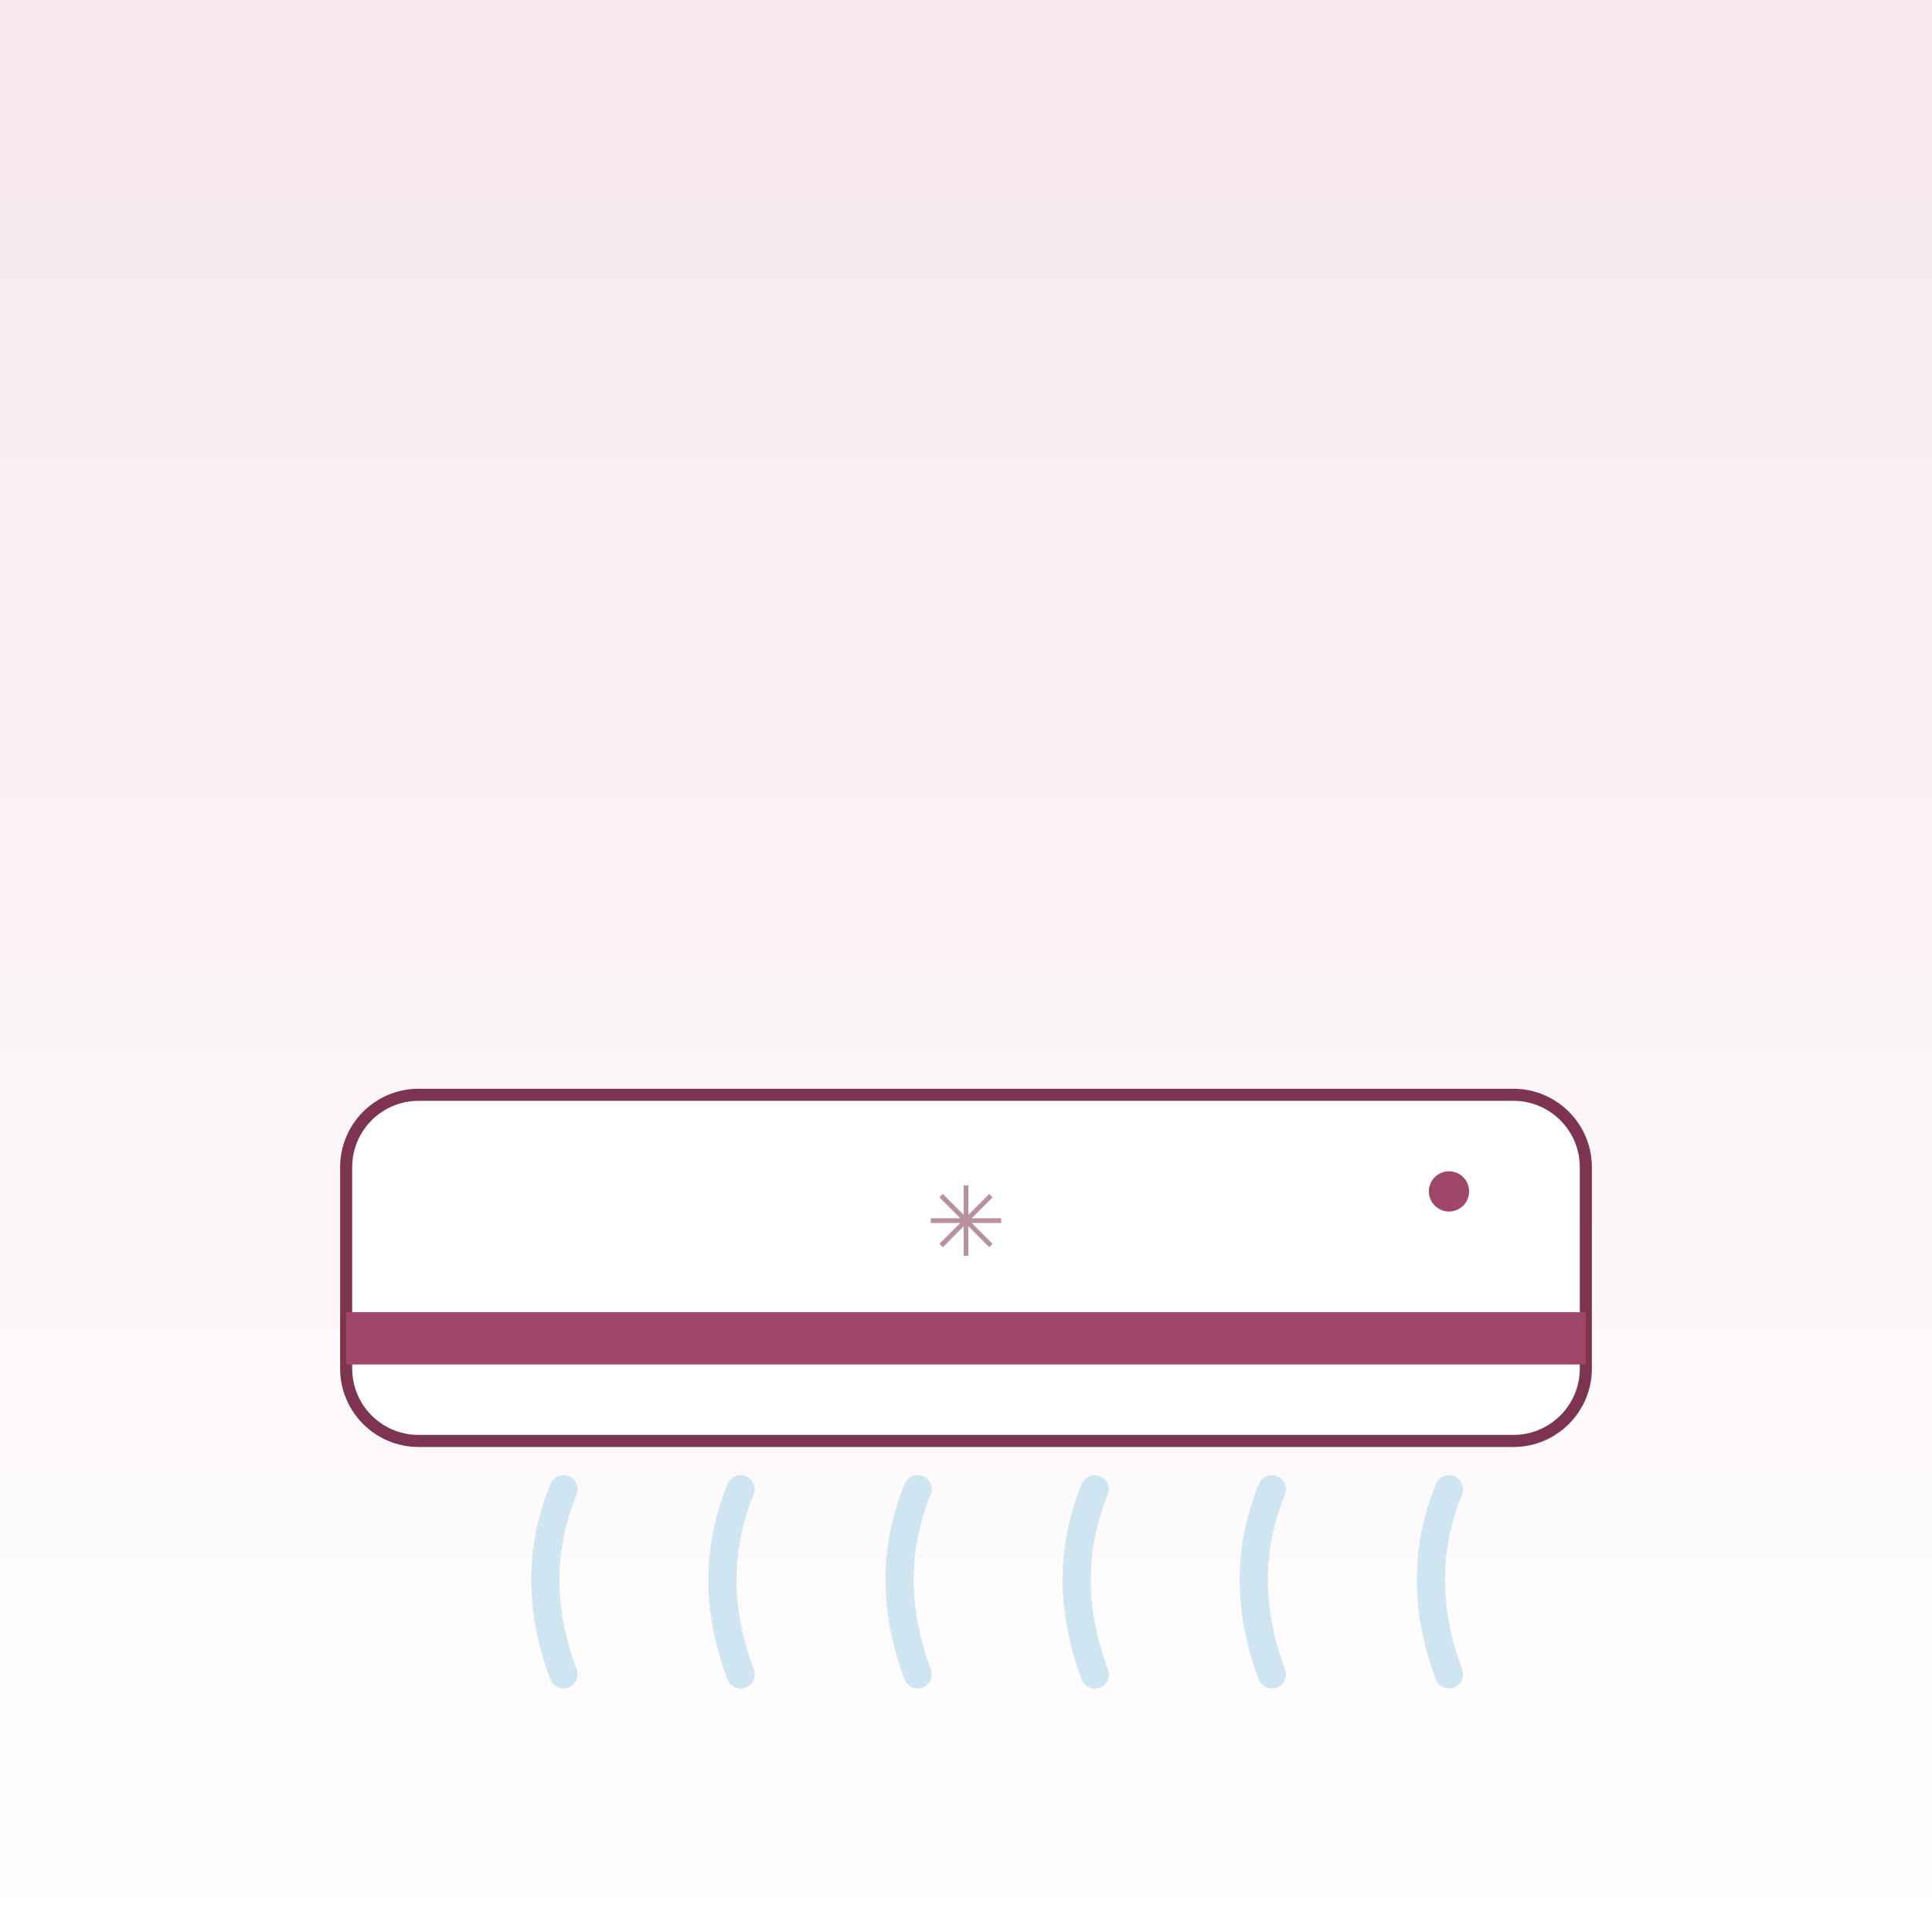
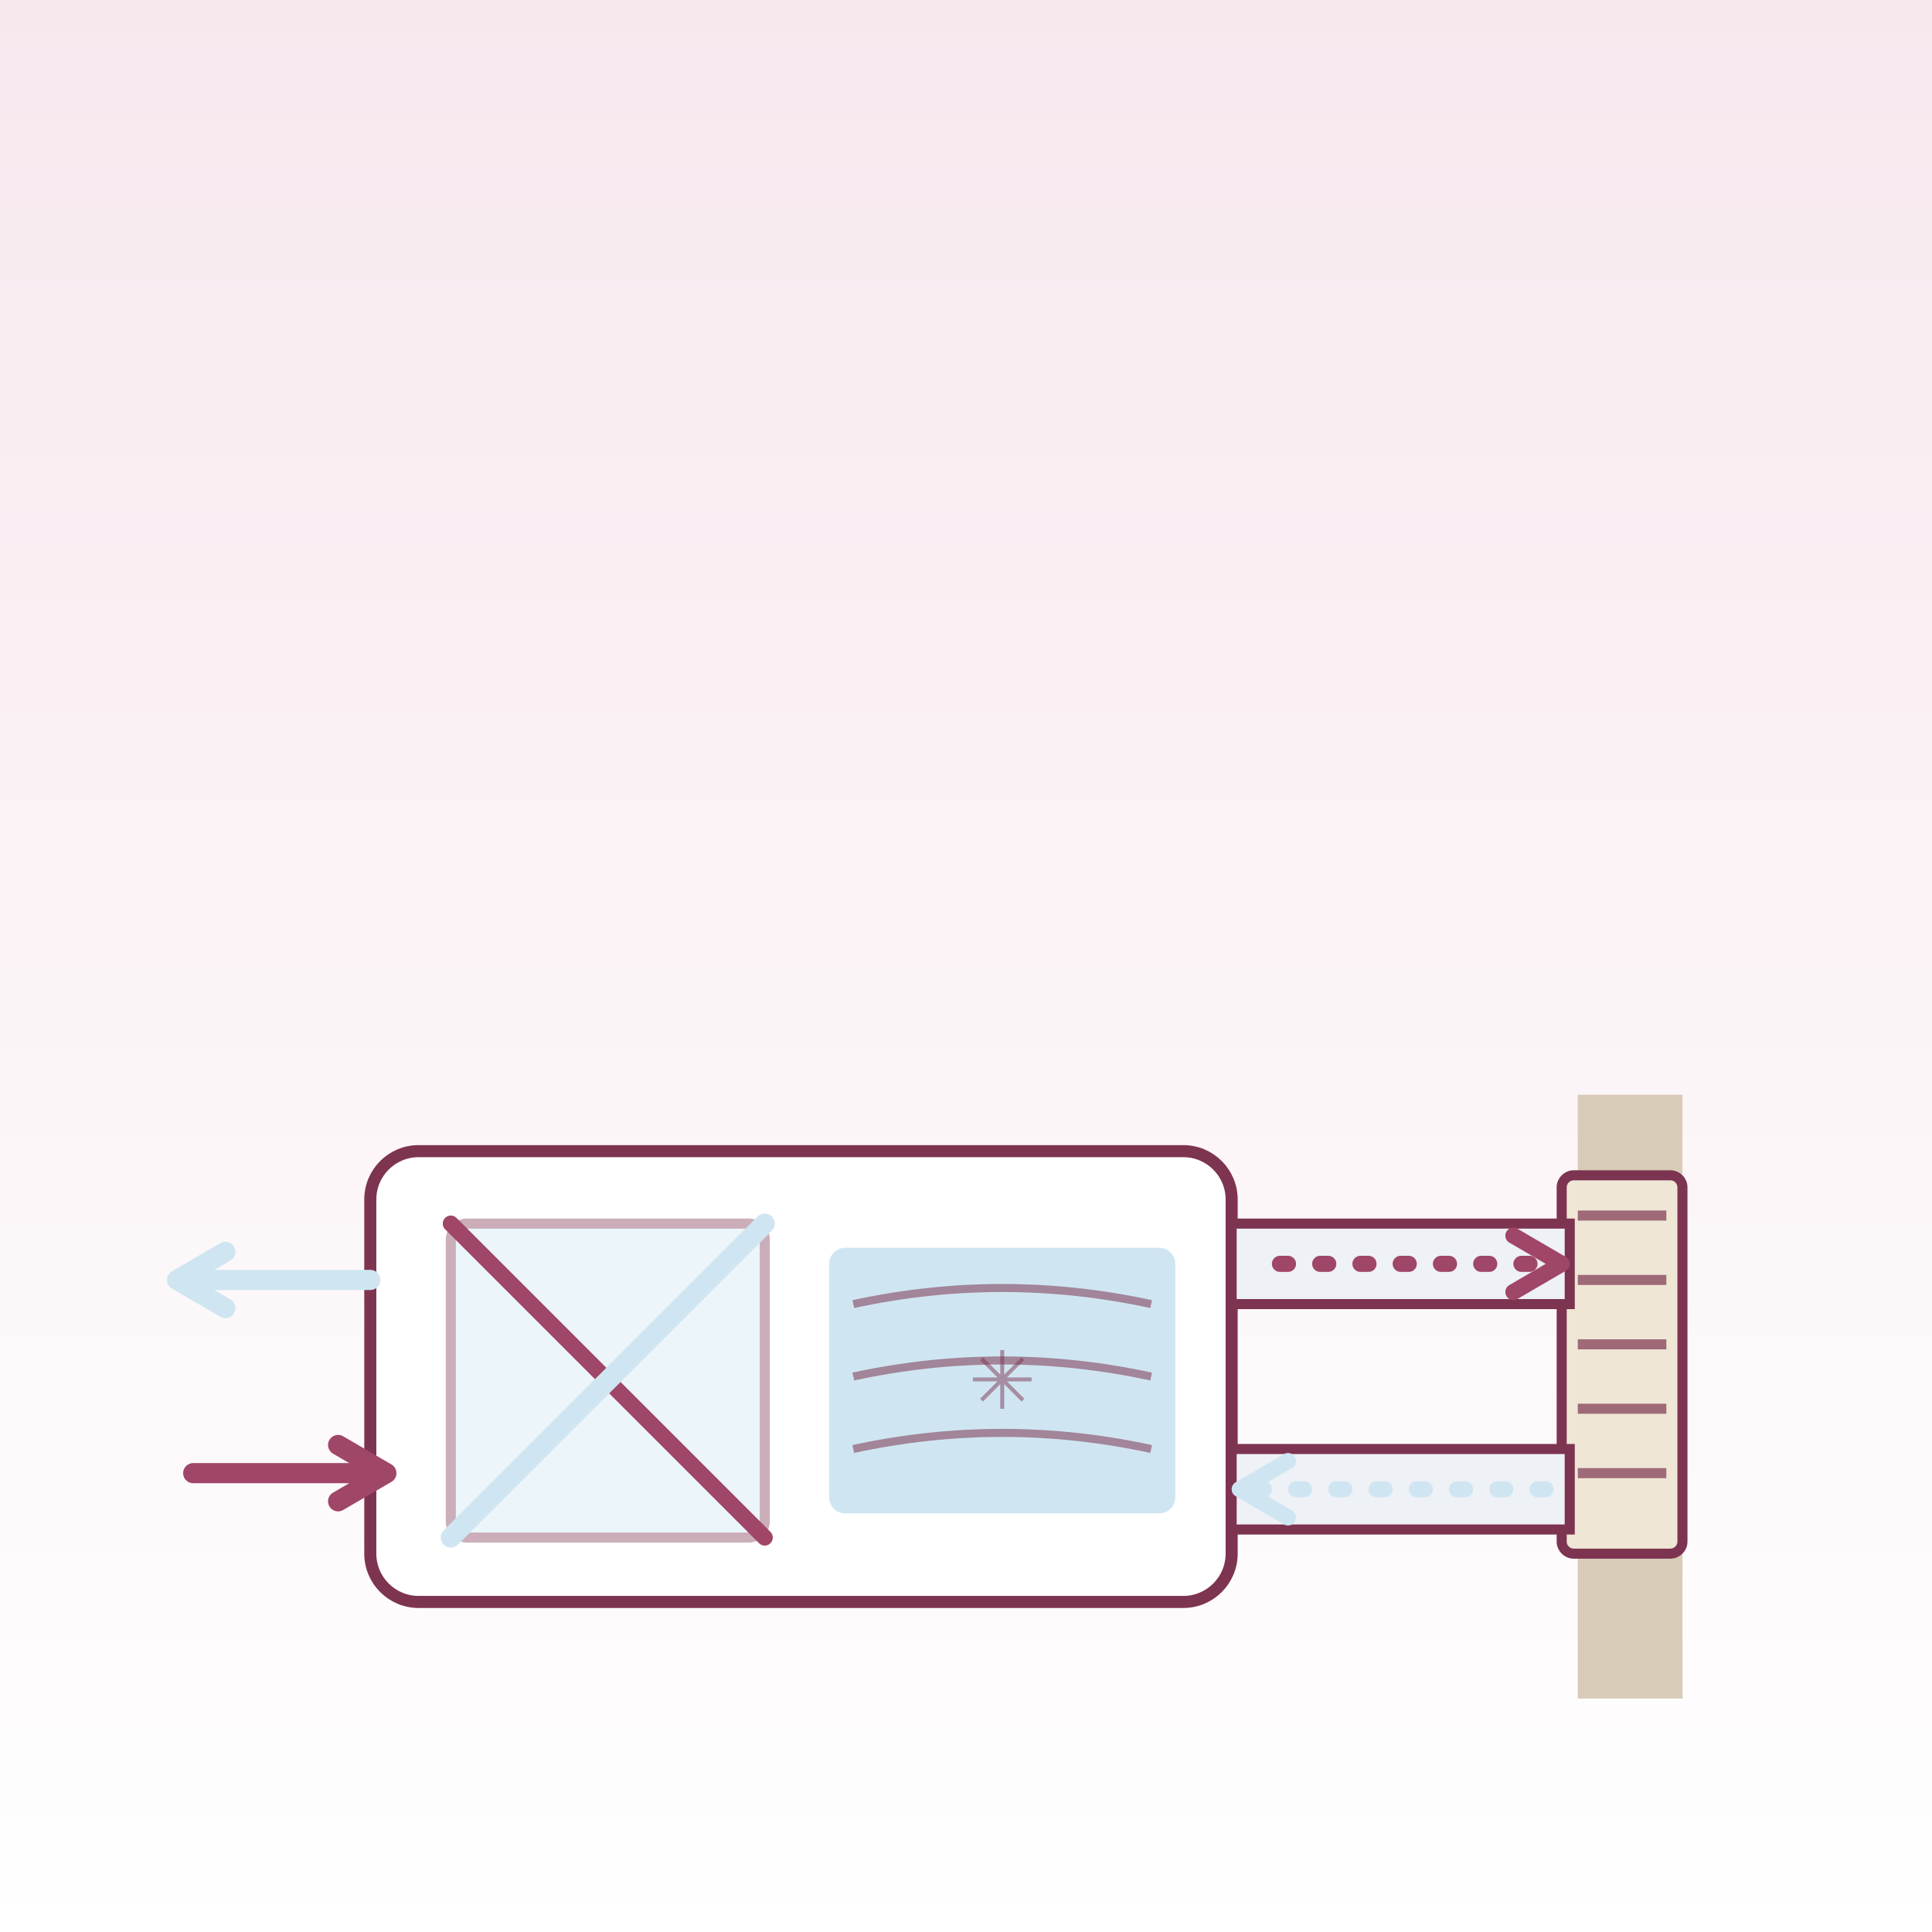
<svg xmlns="http://www.w3.org/2000/svg" viewBox="0 0 400 400" fill="none">
  <defs>
    <linearGradient id="sky" x1="0" y1="0" x2="0" y2="1">
      <stop offset="0" stop-color="#f7e8ee" />
      <stop offset="1" stop-color="#ffffff" />
    </linearGradient>
  </defs>
  <rect width="400" height="400" fill="url(#sky)" />
  <g transform="translate(0,150) scale(0.83333)">
-     <rect x="86" y="92" width="308" height="86" rx="18" fill="#ffffff" stroke="#7d3450" stroke-width="3" />
-     <rect x="86" y="146" width="308" height="13" fill="#a04668" />
-     <circle cx="360" cy="116" r="5" fill="#a04668" />
-     <text x="240" y="132" font-family="sans-serif" font-size="24" fill="#7d3450" text-anchor="middle" opacity=".55">✳</text>
-     <path d="M140 190 q-9 22 0 46" stroke="#cfe6f2" stroke-width="7" fill="none" stroke-linecap="round" />
-     <path d="M184 190 q-9 22 0 46" stroke="#cfe6f2" stroke-width="7" fill="none" stroke-linecap="round" />
-     <path d="M228 190 q-9 22 0 46" stroke="#cfe6f2" stroke-width="7" fill="none" stroke-linecap="round" />
-     <path d="M272 190 q-9 22 0 46" stroke="#cfe6f2" stroke-width="7" fill="none" stroke-linecap="round" />
-     <path d="M316 190 q-9 22 0 46" stroke="#cfe6f2" stroke-width="7" fill="none" stroke-linecap="round" />
-     <path d="M360 190 q-9 22 0 46" stroke="#cfe6f2" stroke-width="7" fill="none" stroke-linecap="round" />
+     <rect x="92" y="106" width="214" height="112" rx="12" fill="#ffffff" stroke="#7d3450" stroke-width="3" />
+     <rect x="112" y="124" width="78" height="78" rx="4" fill="#cfe6f2" opacity=".4" stroke="#7d3450" stroke-width="2.5" />
+     <path d="M112 124 L190 202" stroke="#a04668" stroke-width="4" stroke-linecap="round" />
+     <path d="M190 124 L112 202" stroke="#cfe6f2" stroke-width="5" stroke-linecap="round" />
+     <rect x="206" y="130" width="86" height="66" rx="4" fill="#cfe6f2" />
+     <path d="M212 144 q37 -8 74 0" stroke="#7d3450" stroke-width="2" fill="none" opacity=".55" />
+     <path d="M212 162 q37 -8 74 0" stroke="#7d3450" stroke-width="2" fill="none" opacity=".55" />
+     <path d="M212 180 q37 -8 74 0" stroke="#7d3450" stroke-width="2" fill="none" opacity=".55" />
+     <text x="249" y="170" font-family="sans-serif" font-size="20" fill="#7d3450" text-anchor="middle" opacity=".5">✳</text>
+     <rect x="392" y="92" width="26" height="150" fill="#d8cbb8" />
+     <rect x="388" y="112" width="30" height="94" rx="3" fill="#efe6d6" stroke="#7d3450" stroke-width="2.5" />
+     <line x1="392" y1="122" x2="414" y2="122" stroke="#7d3450" stroke-width="2.5" opacity=".7" />
+     <line x1="392" y1="138" x2="414" y2="138" stroke="#7d3450" stroke-width="2.5" opacity=".7" />
+     <line x1="392" y1="154" x2="414" y2="154" stroke="#7d3450" stroke-width="2.5" opacity=".7" />
+     <line x1="392" y1="170" x2="414" y2="170" stroke="#7d3450" stroke-width="2.5" opacity=".7" />
+     <line x1="392" y1="186" x2="414" y2="186" stroke="#7d3450" stroke-width="2.5" opacity=".7" />
+     <rect x="306" y="124" width="84" height="20" fill="#eef1f5" stroke="#7d3450" stroke-width="2.5" />
+     <rect x="306" y="180" width="84" height="20" fill="#eef1f5" stroke="#7d3450" stroke-width="2.5" />
+     <path d="M318 134 H384" stroke="#a04668" stroke-width="4" stroke-dasharray="2 8" stroke-linecap="round" />
+     <path d="M376 127 l12 7 l-12 7" fill="none" stroke="#a04668" stroke-width="4" stroke-linecap="round" stroke-linejoin="round" />
+     <path d="M384 190 H312" stroke="#cfe6f2" stroke-width="4" stroke-dasharray="2 8" stroke-linecap="round" />
+     <path d="M320 183 l-12 7 l12 7" fill="none" stroke="#cfe6f2" stroke-width="4" stroke-linecap="round" stroke-linejoin="round" />
+     <path d="M92 138 H48" stroke="#cfe6f2" stroke-width="5" stroke-linecap="round" />
+     <path d="M56 131 l-12 7 l12 7" fill="none" stroke="#cfe6f2" stroke-width="5" stroke-linecap="round" stroke-linejoin="round" />
+     <path d="M48 186 H92" stroke="#a04668" stroke-width="5" stroke-linecap="round" />
+     <path d="M84 179 l12 7 l-12 7" fill="none" stroke="#a04668" stroke-width="5" stroke-linecap="round" stroke-linejoin="round" />
  </g>
</svg>
